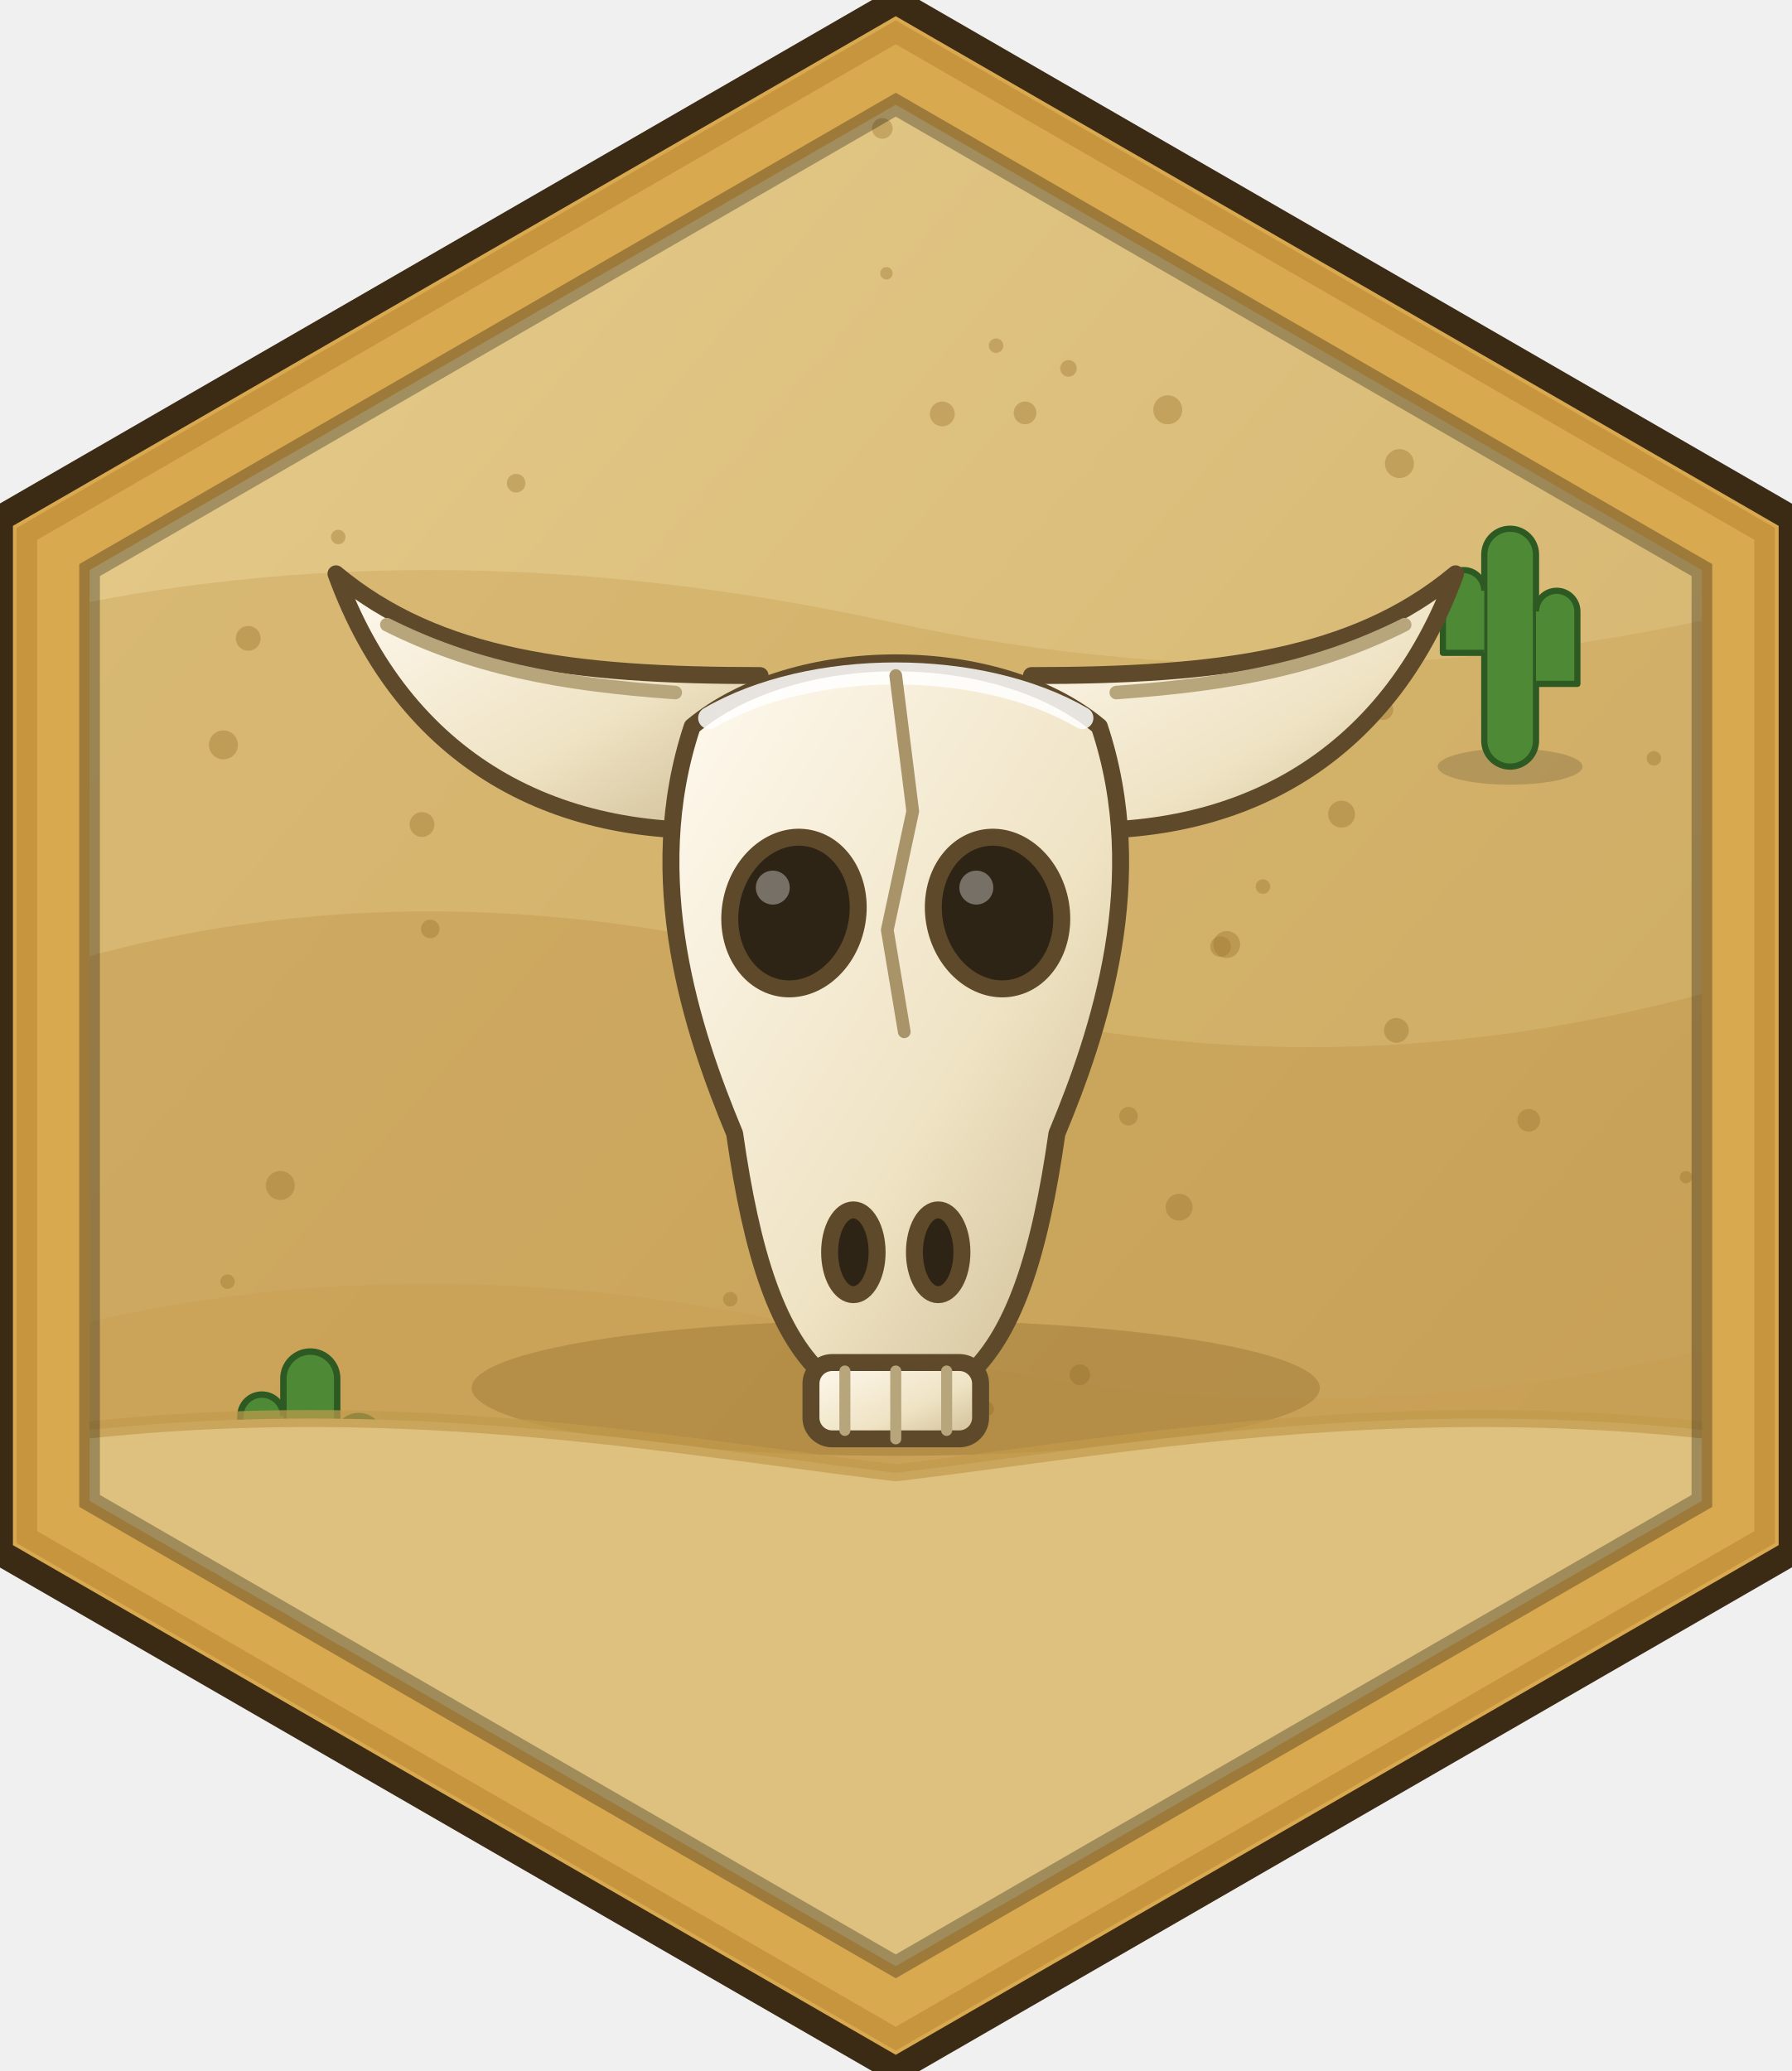
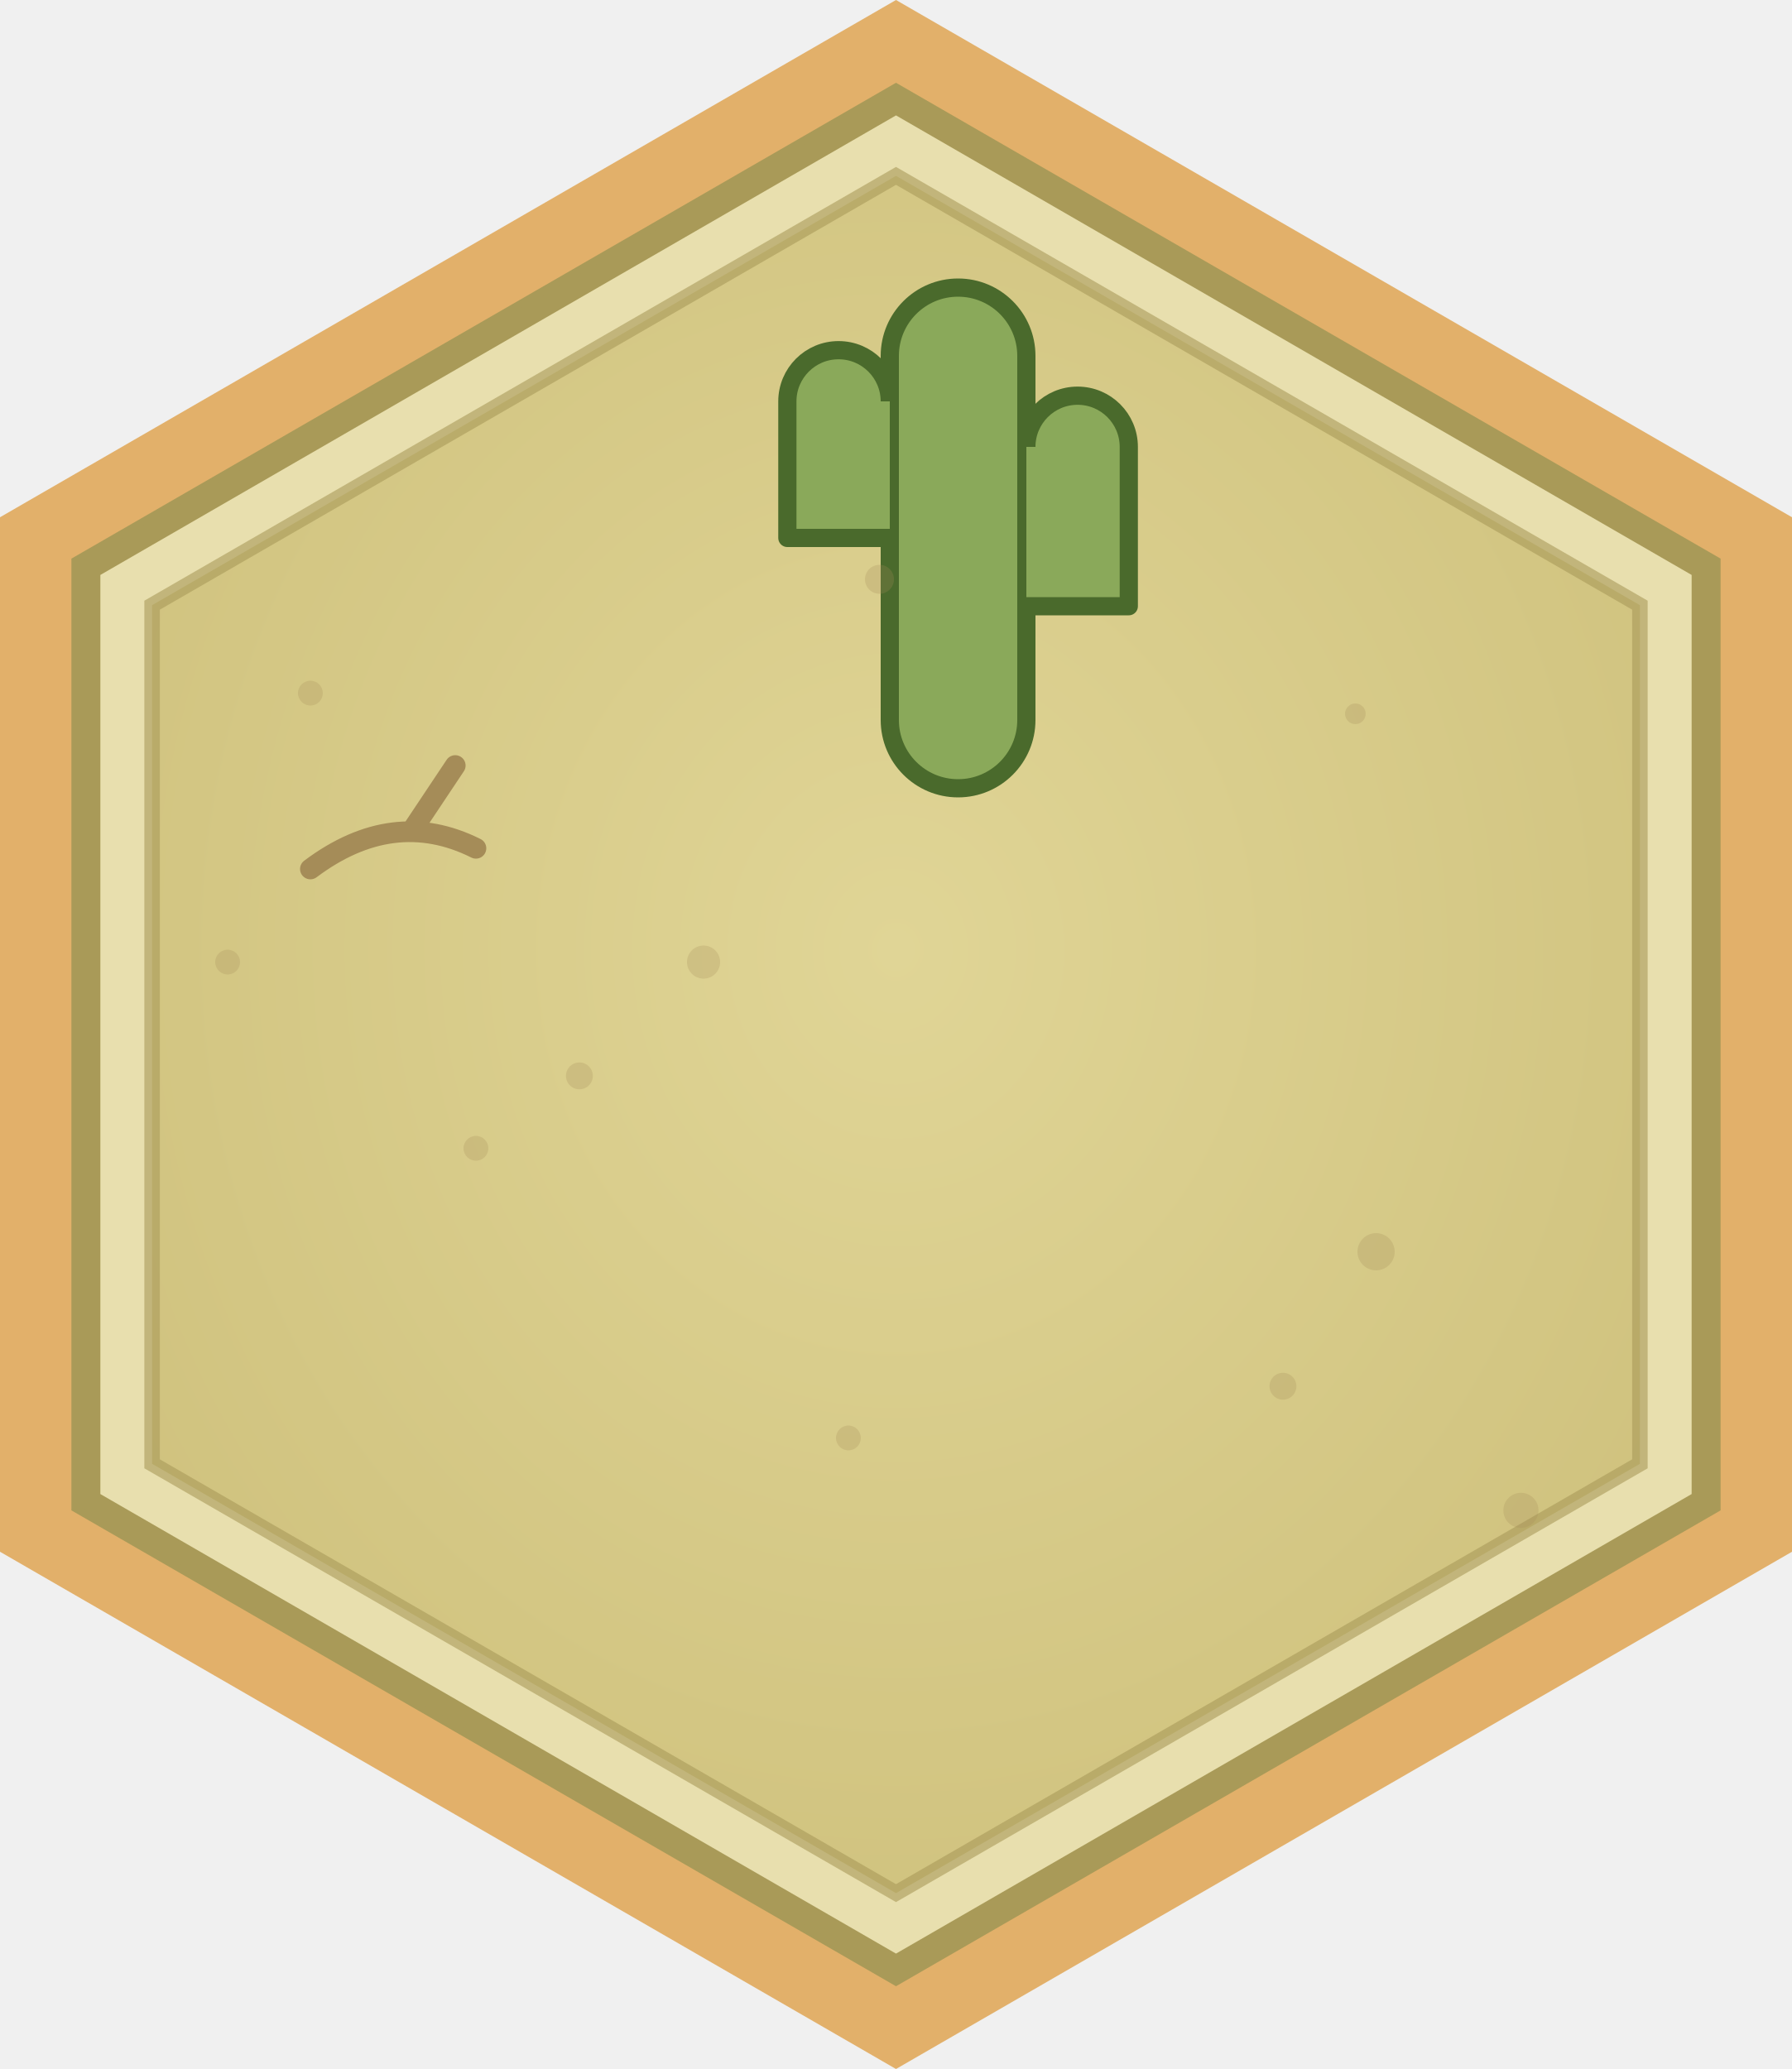
- <svg xmlns="http://www.w3.org/2000/svg" viewBox="0 0 173.21 200.00" width="173" height="200">
+ <svg xmlns="http://www.w3.org/2000/svg" viewBox="0 0 173.2 200" width="173.2" height="200">
  <defs>
-     <linearGradient id="desert-g" x1="0" y1="0" x2="1" y2="1">
-       <stop offset="0" stop-color="#e6cc8d" />
-       <stop offset="1" stop-color="#cfae66" />
-     </linearGradient>
-     <clipPath id="desert-c">
-       <polygon points="86.60,10.00 164.54,55.00 164.54,145.00 86.60,190.00 8.66,145.00 8.66,55.00" />
+     <radialGradient id="gd" cx=".5" cy=".45" r=".7">
+       <stop offset="0" stop-color="#e0d596" />
+       <stop offset="1" stop-color="#cdbf7a" />
+     </radialGradient>
+     <clipPath id="cd">
+       <polygon points="86.6,16.0 159.3,58.0 159.3,142.0 86.6,184.0 13.9,142.0 13.9,58.0" />
    </clipPath>
  </defs>
-   <polygon points="86.60,0.00 173.21,50.00 173.21,150.00 86.60,200.00 -0.00,150.00 0.00,50.00" fill="#d9a950" />
-   <polygon points="86.60,3.00 170.61,51.50 170.61,148.50 86.60,197.00 2.60,148.50 2.60,51.50" fill="none" stroke="#b98532" stroke-width="2" opacity=".55" />
-   <g clip-path="url(#desert-c)">
-     <rect width="173.21" height="200.0" fill="url(#desert-g)" />
-     <path d="M0,60 Q40,50 86,60 T180,56 L180,200 L0,200Z" fill="#c79d4f" opacity="0.35" />
-     <path d="M0,95 Q40,81 86,95 T180,91 L180,200 L0,200Z" fill="#b98b3e" opacity="0.3" />
-     <path d="M0,130 Q40,118 86,130 T180,126 L180,200 L0,200Z" fill="#c79d4f" opacity="0.4" />
-     <path d="M0,165 Q40,149 86,165 T180,161 L180,200 L0,200Z" fill="#b98b3e" opacity="0.35" />
-     <path d="M0,170 Q60,140 110,165 T180,150" stroke="#fff3cf" stroke-width="3" fill="none" opacity=".5" />
-     <circle cx="80.8" cy="76.7" r="0.7" fill="#9c7630" opacity=".4" />
-     <circle cx="144.2" cy="9.2" r="1.1" fill="#9c7630" opacity=".4" />
-     <circle cx="149.2" cy="22.9" r="1.1" fill="#9c7630" opacity=".4" />
-     <circle cx="104.9" cy="15.5" r="0.9" fill="#9c7630" opacity=".4" />
-     <circle cx="118.6" cy="91.2" r="1.3" fill="#9c7630" opacity=".4" />
-     <circle cx="32.7" cy="51.8" r="0.7" fill="#9c7630" opacity=".4" />
-     <circle cx="87.6" cy="178.0" r="1.1" fill="#9c7630" opacity=".4" />
-     <circle cx="129.7" cy="78.6" r="1.3" fill="#9c7630" opacity=".4" />
-     <circle cx="24.0" cy="61.6" r="1.2" fill="#9c7630" opacity=".4" />
-     <circle cx="122.1" cy="85.6" r="0.7" fill="#9c7630" opacity=".4" />
-     <circle cx="49.9" cy="46.6" r="0.9" fill="#9c7630" opacity=".4" />
-     <circle cx="135.3" cy="44.7" r="1.4" fill="#9c7630" opacity=".4" />
-     <circle cx="146.2" cy="18.1" r="0.9" fill="#9c7630" opacity=".4" />
-     <circle cx="85.3" cy="12.3" r="1.0" fill="#9c7630" opacity=".4" />
-     <circle cx="150.5" cy="28.6" r="1.1" fill="#9c7630" opacity=".4" />
-     <circle cx="27.1" cy="114.5" r="1.4" fill="#9c7630" opacity=".4" />
-     <circle cx="39.9" cy="9.5" r="0.7" fill="#9c7630" opacity=".4" />
-     <circle cx="92.9" cy="11.2" r="0.7" fill="#9c7630" opacity=".4" />
-     <circle cx="86.1" cy="177.5" r="1.0" fill="#9c7630" opacity=".4" />
-     <circle cx="70.6" cy="125.5" r="0.7" fill="#9c7630" opacity=".4" />
-     <circle cx="99.1" cy="39.8" r="1.1" fill="#9c7630" opacity=".4" />
-     <circle cx="158.7" cy="18.0" r="1.1" fill="#9c7630" opacity=".4" />
-     <circle cx="103.3" cy="35.5" r="0.8" fill="#9c7630" opacity=".4" />
-     <circle cx="164.4" cy="191.6" r="0.7" fill="#9c7630" opacity=".4" />
-     <circle cx="118.9" cy="183.0" r="0.8" fill="#9c7630" opacity=".4" />
-     <circle cx="104.1" cy="15.9" r="0.9" fill="#9c7630" opacity=".4" />
-     <circle cx="114.0" cy="116.6" r="1.3" fill="#9c7630" opacity=".4" />
-     <circle cx="21.6" cy="71.9" r="1.4" fill="#9c7630" opacity=".4" />
-     <circle cx="99.8" cy="91.0" r="1.0" fill="#9c7630" opacity=".4" />
-     <circle cx="163.0" cy="113.7" r="0.6" fill="#9c7630" opacity=".4" />
-     <circle cx="133.7" cy="68.5" r="1.0" fill="#9c7630" opacity=".4" />
-     <circle cx="41.6" cy="89.7" r="0.9" fill="#9c7630" opacity=".4" />
-     <circle cx="22.0" cy="123.8" r="0.7" fill="#9c7630" opacity=".4" />
-     <circle cx="131.3" cy="12.7" r="1.3" fill="#9c7630" opacity=".4" />
-     <circle cx="135.0" cy="99.5" r="1.2" fill="#9c7630" opacity=".4" />
-     <circle cx="47.0" cy="143.7" r="1.0" fill="#9c7630" opacity=".4" />
-     <circle cx="44.3" cy="185.4" r="1.0" fill="#9c7630" opacity=".4" />
-     <circle cx="66.6" cy="166.2" r="0.9" fill="#9c7630" opacity=".4" />
-     <circle cx="112.9" cy="39.5" r="1.4" fill="#9c7630" opacity=".4" />
-     <circle cx="48.7" cy="17.3" r="1.5" fill="#9c7630" opacity=".4" />
-     <circle cx="35.2" cy="182.2" r="1.5" fill="#9c7630" opacity=".4" />
-     <circle cx="103.4" cy="10.2" r="0.7" fill="#9c7630" opacity=".4" />
-     <circle cx="40.8" cy="79.6" r="1.2" fill="#9c7630" opacity=".4" />
-     <circle cx="159.9" cy="73.2" r="0.7" fill="#9c7630" opacity=".4" />
-     <circle cx="96.3" cy="33.3" r="0.7" fill="#9c7630" opacity=".4" />
-     <circle cx="95.4" cy="136.1" r="0.7" fill="#9c7630" opacity=".4" />
-     <circle cx="79.0" cy="137.5" r="1.3" fill="#9c7630" opacity=".4" />
-     <circle cx="68.2" cy="171.2" r="0.8" fill="#9c7630" opacity=".4" />
-     <circle cx="120.5" cy="150.0" r="1.4" fill="#9c7630" opacity=".4" />
-     <circle cx="85.7" cy="26.3" r="0.6" fill="#9c7630" opacity=".4" />
-     <circle cx="91.1" cy="39.9" r="1.2" fill="#9c7630" opacity=".4" />
-     <circle cx="21.2" cy="151.5" r="0.8" fill="#9c7630" opacity=".4" />
-     <circle cx="10.0" cy="40.4" r="1.0" fill="#9c7630" opacity=".4" />
-     <circle cx="95.9" cy="79.4" r="0.8" fill="#9c7630" opacity=".4" />
-     <circle cx="83.8" cy="182.1" r="1.1" fill="#9c7630" opacity=".4" />
-     <circle cx="156.0" cy="13.3" r="1.5" fill="#9c7630" opacity=".4" />
-     <circle cx="147.8" cy="108.2" r="1.1" fill="#9c7630" opacity=".4" />
-     <circle cx="92.4" cy="175.4" r="0.7" fill="#9c7630" opacity=".4" />
-     <circle cx="109.1" cy="107.8" r="0.9" fill="#9c7630" opacity=".4" />
-     <circle cx="122.0" cy="140.6" r="0.7" fill="#9c7630" opacity=".4" />
-     <circle cx="118.0" cy="91.4" r="1.0" fill="#9c7630" opacity=".4" />
-     <circle cx="108.1" cy="17.7" r="1.1" fill="#9c7630" opacity=".4" />
-     <circle cx="66.7" cy="169.7" r="0.8" fill="#9c7630" opacity=".4" />
-     <circle cx="137.4" cy="142.2" r="1.2" fill="#9c7630" opacity=".4" />
-     <circle cx="145.7" cy="14.6" r="1.1" fill="#9c7630" opacity=".4" />
-     <circle cx="104.4" cy="132.8" r="1.0" fill="#9c7630" opacity=".4" />
-     <circle cx="18.8" cy="42.8" r="1.1" fill="#9c7630" opacity=".4" />
-     <circle cx="36.5" cy="19.9" r="0.9" fill="#9c7630" opacity=".4" />
-     <circle cx="81.9" cy="106.5" r="0.6" fill="#9c7630" opacity=".4" />
-     <circle cx="129.9" cy="69.4" r="1.3" fill="#9c7630" opacity=".4" />
-     <g transform="translate(30 142) scale(0.52)" stroke="#2d5a22" stroke-width="1.2" stroke-linejoin="round">
-       <ellipse cx="0" cy="24" rx="14" ry="3.5" fill="#000" opacity=".15" stroke="none" />
-       <rect x="-5" y="-22" width="10" height="46" rx="5" fill="#4e8a35" />
-       <path d="M-5,2 h-8 v-12 a4,4 0 0 1 8,0" fill="#4e8a35" />
-       <path d="M5,8 h8 v-14 a4,4 0 0 0 -8,0" fill="#4e8a35" />
+   <polygon points="86.6,0.0 173.2,50.0 173.2,150.0 86.6,200.0 -0.0,150.0 -0.0,50.0" fill="#e2b06a" />
+   <polygon points="86.6,8.0 166.3,54.0 166.3,146.0 86.6,192.0 6.9,146.0 6.9,54.0" fill="#a99a58" />
+   <polygon points="86.6,8.0 166.3,54.0 166.3,146.0 86.6,192.0 6.9,146.0 6.9,54.0" fill="#e8dfae" clip-path="polygon(0 0,100% 0,0 100%)" opacity=".0" />
+   <polygon points="86.6,10.0 164.5,55.0 164.5,145.0 86.6,190.0 8.7,145.0 8.7,55.0" fill="#e8dfae" stroke="#a99a58" stroke-width="2" />
+   <polygon points="86.6,17.0 158.5,58.5 158.5,141.5 86.6,183.0 14.7,141.5 14.7,58.5" fill="url(#gd)" stroke="#a99a58" stroke-width="1.5" stroke-opacity=".6" />
+   <g clip-path="url(#cd)">
+     <g transform="translate(92.6 52) scale(1.1)" stroke="#4a6a2c" stroke-width="1.6" stroke-linejoin="round" fill="#8aa95a">
+       <rect x="-6" y="-22" width="12" height="44" rx="6" />
+       <path d="M-6,0 h-9 v-12 a4.5,4.5 0 0 1 9,0" />
+       <path d="M6,6 h9 v-14 a4.5,4.5 0 0 0 -9,0" />
    </g>
-     <g transform="translate(146 62) scale(0.5)" stroke="#2d5a22" stroke-width="1.2" stroke-linejoin="round">
-       <ellipse cx="0" cy="24" rx="14" ry="3.5" fill="#000" opacity=".15" stroke="none" />
-       <rect x="-5" y="-22" width="10" height="46" rx="5" fill="#4e8a35" />
-       <path d="M-5,2 h-8 v-12 a4,4 0 0 1 8,0" fill="#4e8a35" />
-       <path d="M5,8 h8 v-14 a4,4 0 0 0 -8,0" fill="#4e8a35" />
-     </g>
-     <g transform="translate(86.60254 98) scale(0.82)" stroke="#5e4a2a" stroke-width="2" stroke-linejoin="round" stroke-linecap="round">
-       <defs>
-         <linearGradient id="bone" x1="0" y1="0" x2="1" y2="1">
-           <stop offset="0" stop-color="#fffaf0" />
-           <stop offset=".6" stop-color="#efe3c4" />
-           <stop offset="1" stop-color="#cdbb92" />
-         </linearGradient>
-       </defs>
-       <ellipse cx="0" cy="44" rx="50" ry="8" fill="#7c5a1c" opacity=".28" stroke="none" />
-       <path d="M-17,-22 C-40,-20 -58,-30 -66,-52 C-54,-42 -38,-40 -16,-40 Z" fill="url(#bone)" />
-       <path d="M17,-22 C40,-20 58,-30 66,-52 C54,-42 38,-40 16,-40 Z" fill="url(#bone)" />
-       <path d="M-60,-46 C-50,-41 -40,-39 -26,-38 M60,-46 C50,-41 40,-39 26,-38" fill="none" stroke="#b7a57c" stroke-width="1.6" />
-       <path d="M-24,-34 C-12,-44 12,-44 24,-34 C30,-16 24,2 19,14 C17,28 14,38 8,43 L-8,43 C-14,38 -17,28 -19,14 C-24,2 -30,-16 -24,-34 Z" fill="url(#bone)" />
-       <path d="M-22,-35 C-10,-42 10,-42 22,-35" fill="none" stroke="#fff" stroke-width="2.6" opacity=".85" />
-       <path d="M0,-40 L2,-24 L-1,-10 L1,2" fill="none" stroke="#a89468" stroke-width="1.5" />
-       <ellipse cx="-12" cy="-12" rx="7.5" ry="9" fill="#2e2415" transform="rotate(12 -12 -12)" />
-       <ellipse cx="12" cy="-12" rx="7.5" ry="9" fill="#2e2415" transform="rotate(-12 12 -12)" />
-       <circle cx="-14.5" cy="-15" r="2" fill="#fff" opacity=".35" stroke="none" />
-       <circle cx="9.5" cy="-15" r="2" fill="#fff" opacity=".35" stroke="none" />
-       <ellipse cx="-5" cy="28" rx="2.8" ry="5" fill="#2e2415" />
-       <ellipse cx="5" cy="28" rx="2.8" ry="5" fill="#2e2415" />
-       <rect x="-10" y="41" width="20" height="9" rx="2.5" fill="url(#bone)" />
-       <path d="M-6,42 V49 M0,42 V50 M6,42 V49" stroke="#b7a57c" stroke-width="1.3" fill="none" />
-       <path d="M-140,58 C-80,40 -34,50 0,54 C34,50 80,40 140,58 L140,130 L-140,130 Z" fill="#dec17e" stroke="none" />
-       <path d="M-140,58 C-80,40 -34,50 0,54 C34,50 80,40 140,58" fill="none" stroke="#c19a4c" stroke-width="2" opacity=".7" />
-     </g>
+     <path d="M30,84 q8,-6 16,-2 M40,80 l4,-6" stroke="#a58c58" stroke-width="2" fill="none" stroke-linecap="round" />
+     <circle cx="22" cy="93" r="1.2" fill="#a58c58" opacity="0.25" />
+     <circle cx="85" cy="56" r="1.4" fill="#a58c58" opacity="0.25" />
+     <circle cx="30" cy="67" r="1.2" fill="#a58c58" opacity="0.25" />
+     <circle cx="145" cy="36" r="1.6" fill="#a58c58" opacity="0.25" />
+     <circle cx="46" cy="111" r="1.2" fill="#a58c58" opacity="0.25" />
+     <circle cx="82" cy="139" r="1.2" fill="#a58c58" opacity="0.25" />
+     <circle cx="36" cy="43" r="0.9" fill="#a58c58" opacity="0.25" />
+     <circle cx="133" cy="121" r="1.8" fill="#a58c58" opacity="0.25" />
+     <circle cx="112" cy="28" r="1.5" fill="#a58c58" opacity="0.25" />
+     <circle cx="124" cy="134" r="1.3" fill="#a58c58" opacity="0.25" />
+     <circle cx="68" cy="93" r="1.6" fill="#a58c58" opacity="0.25" />
+     <circle cx="56" cy="104" r="1.3" fill="#a58c58" opacity="0.25" />
+     <circle cx="147" cy="146" r="1.7" fill="#a58c58" opacity="0.25" />
+     <circle cx="131" cy="69" r="1.0" fill="#a58c58" opacity="0.25" />
  </g>
-   <polygon points="86.60,10.00 164.54,55.00 164.54,145.00 86.60,190.00 8.66,145.00 8.66,55.00" fill="none" stroke="#000" stroke-opacity=".28" stroke-width="2" />
-   <polygon points="86.60,0.00 173.21,50.00 173.21,150.00 86.60,200.00 -0.00,150.00 0.00,50.00" fill="none" stroke="#3b2a14" stroke-width="2.5" stroke-linejoin="round" />
</svg>
